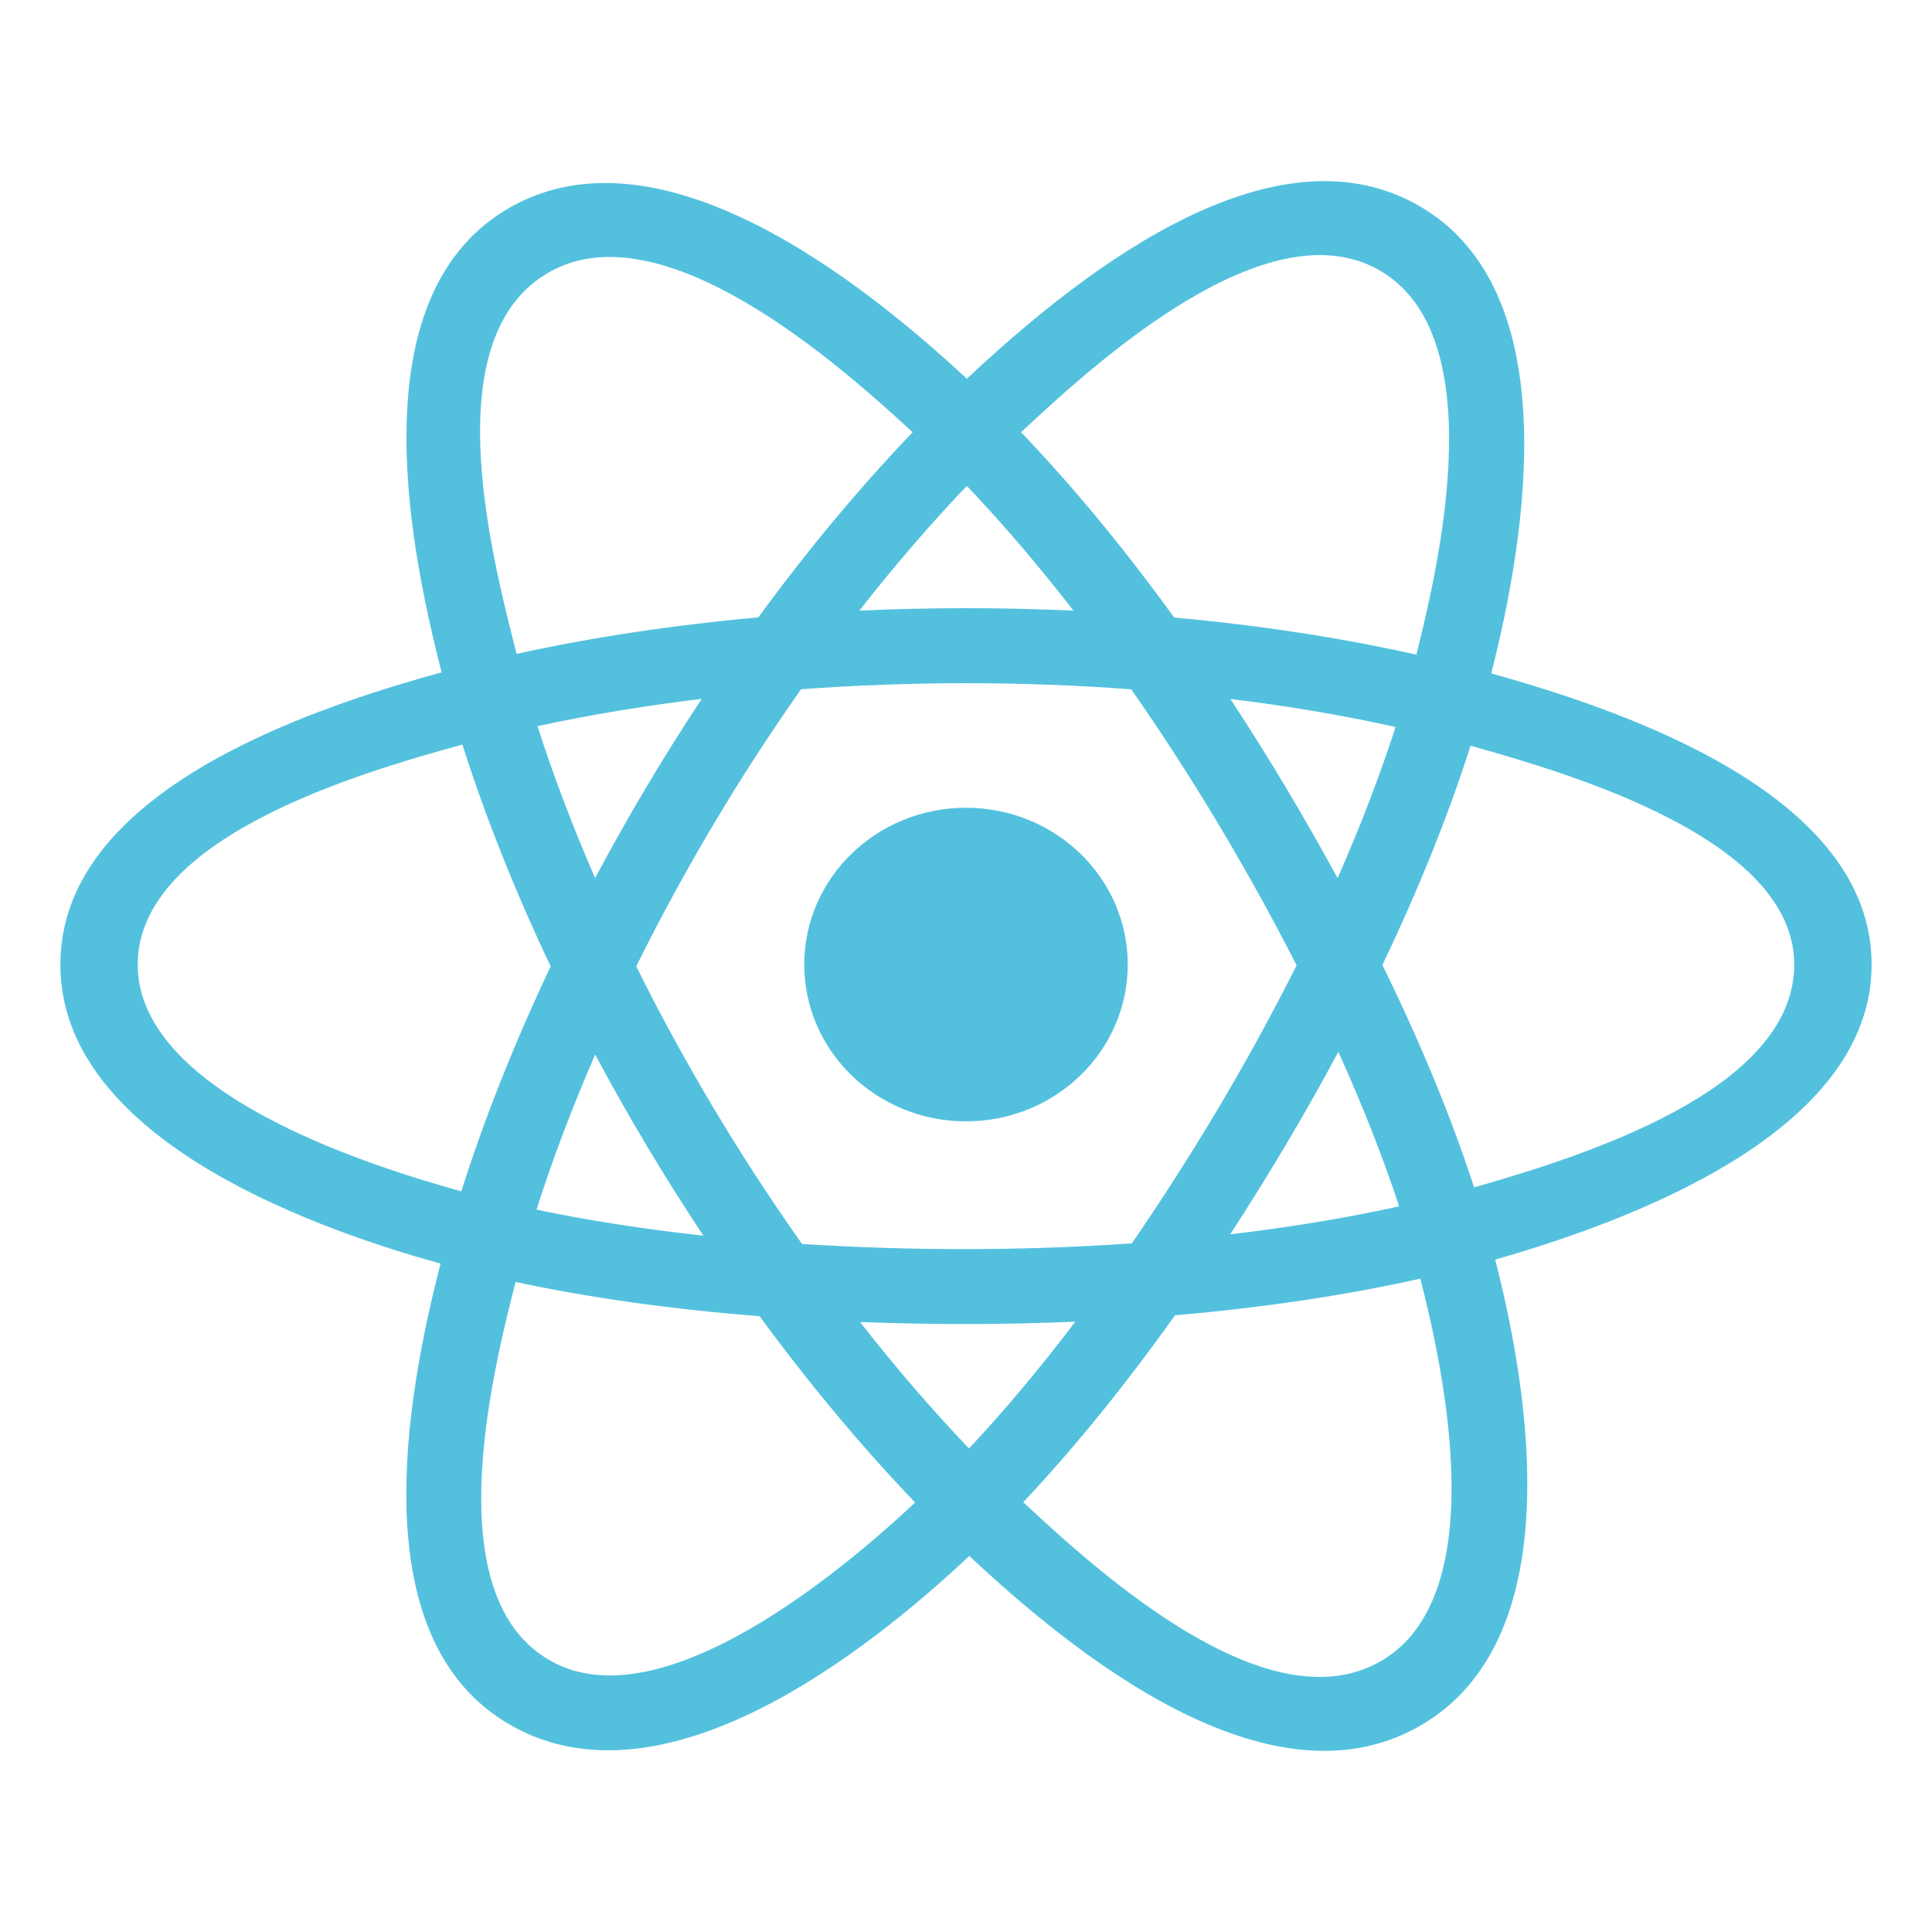
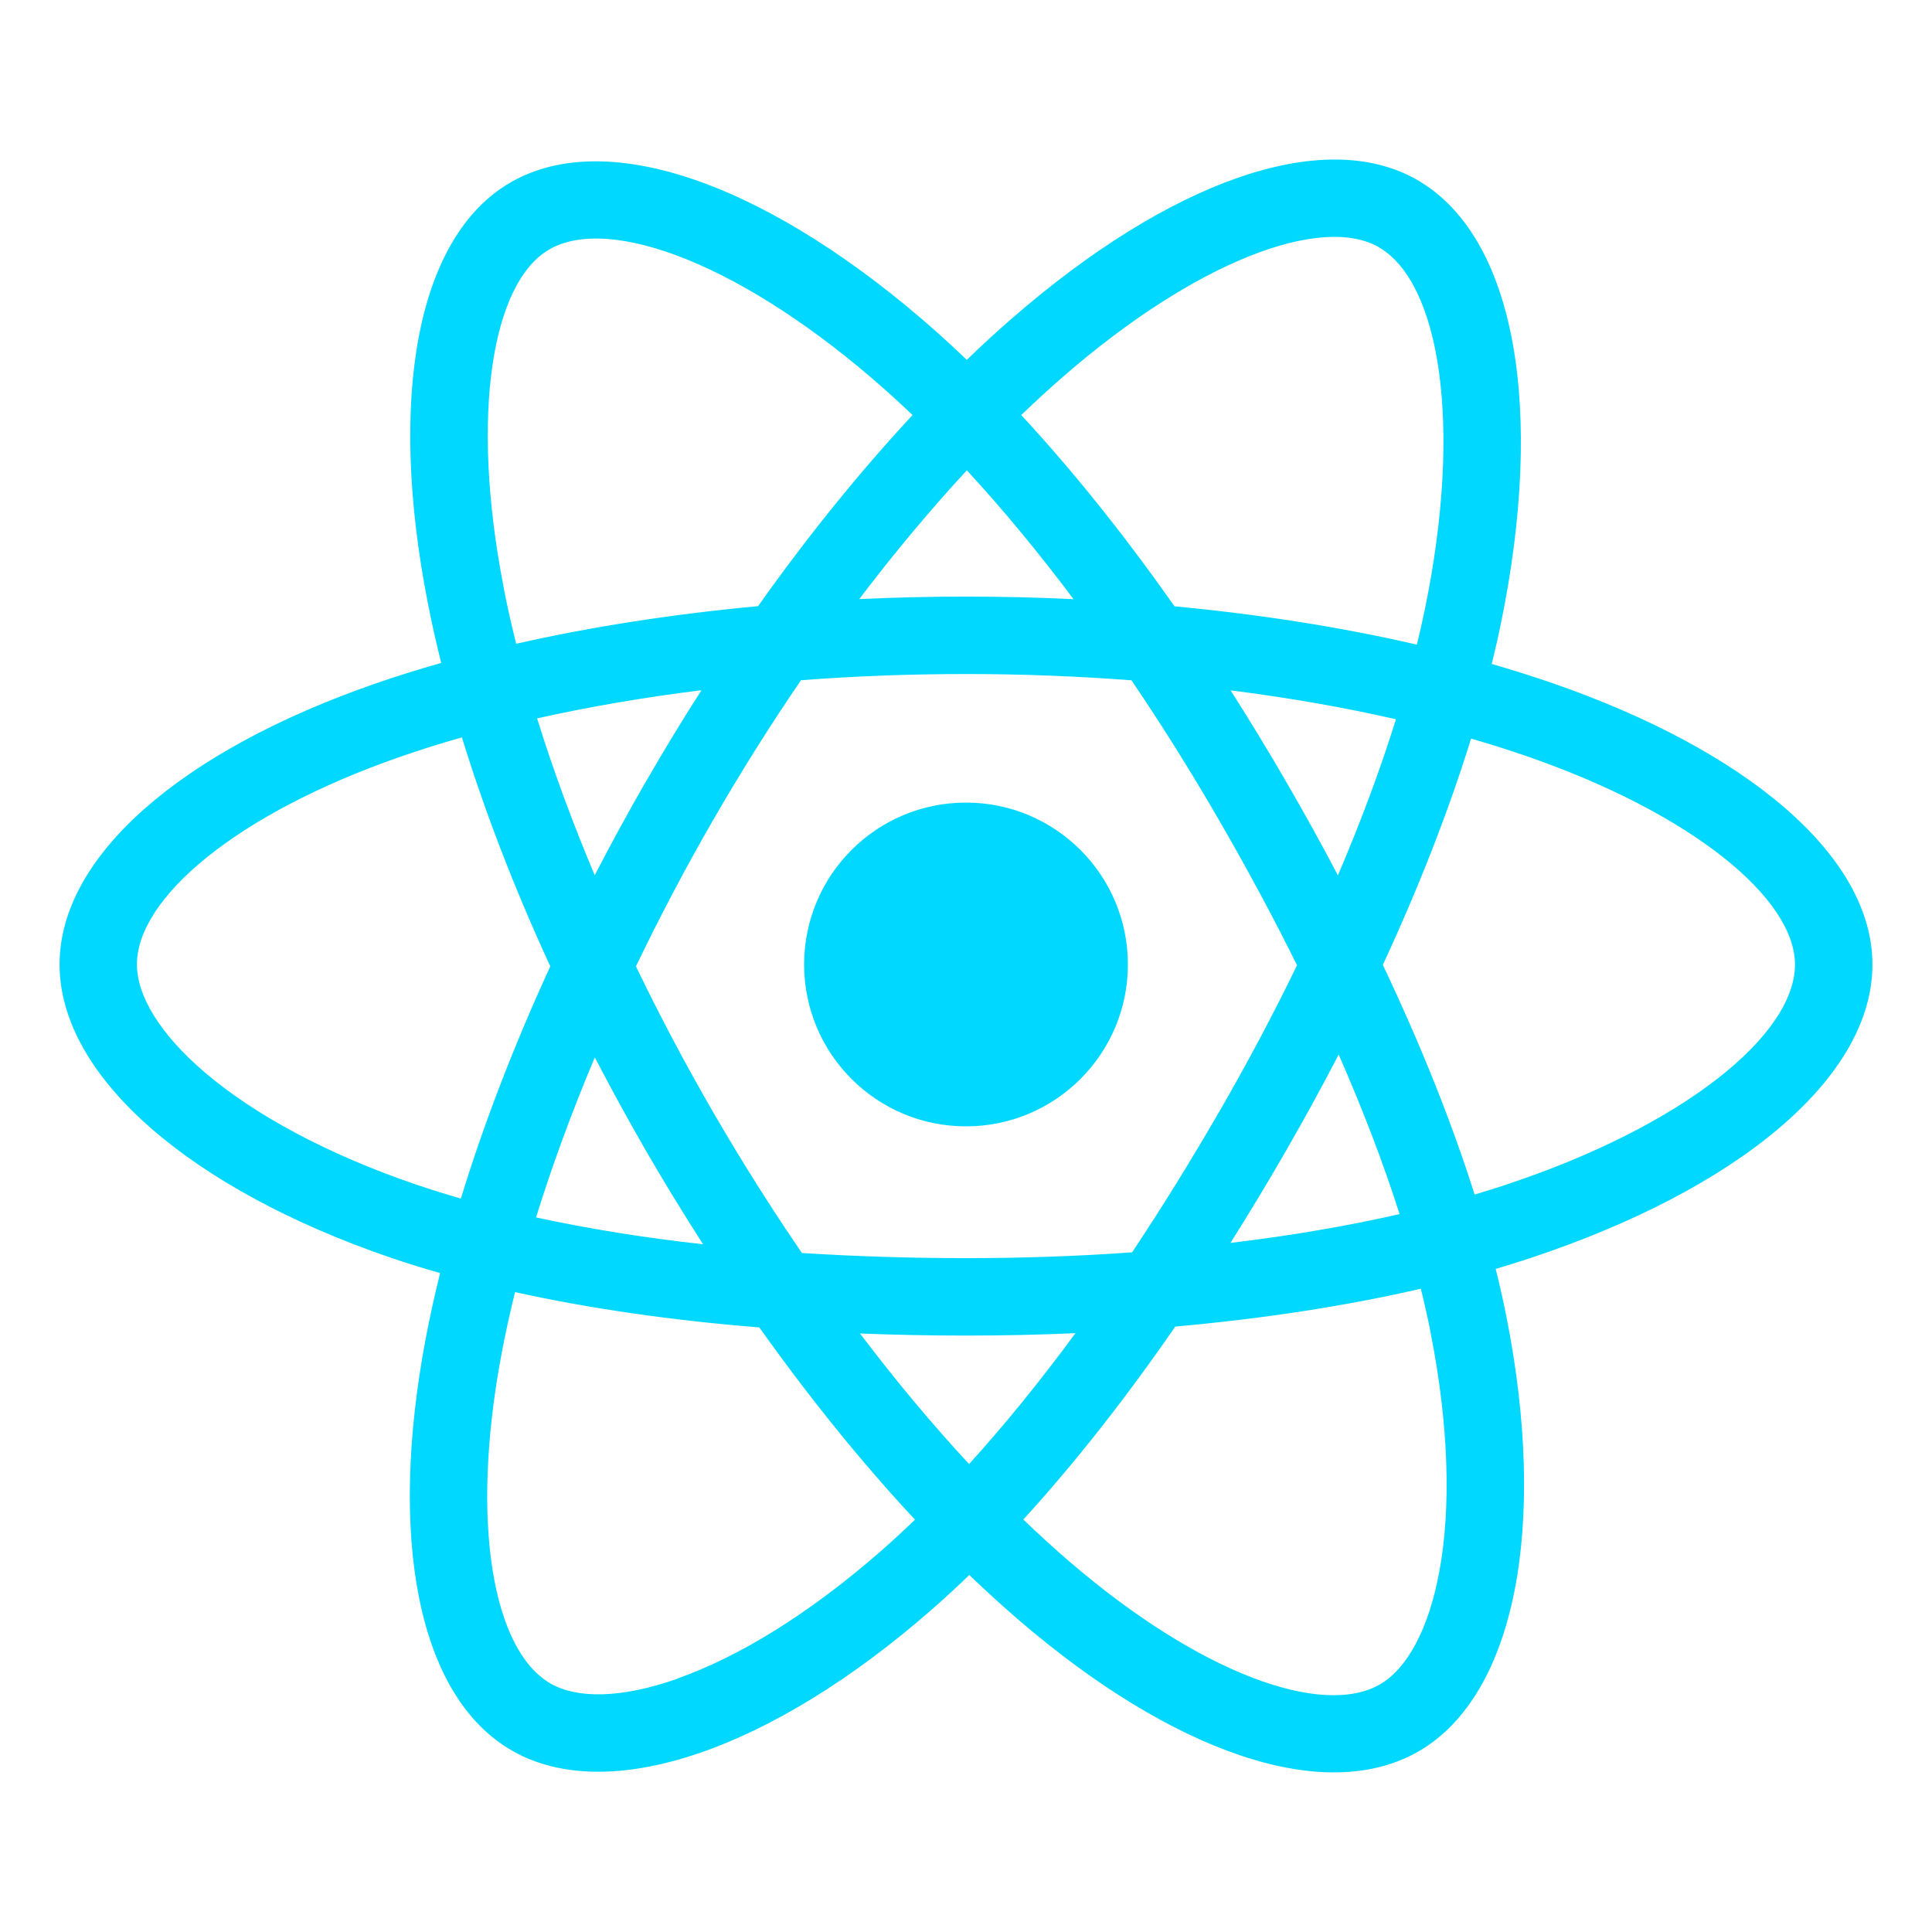
- <svg xmlns="http://www.w3.org/2000/svg" width="800px" height="800px" viewBox="0 0 32 32" fill="none">
-   <path d="M18.679 15.976C18.679 14.541 17.48 13.379 16 13.379C14.521 13.379 13.321 14.541 13.321 15.976C13.321 17.41 14.521 18.573 16 18.573C17.48 18.573 18.679 17.41 18.679 15.976Z" fill="#53C1DE" />
-   <path fill-rule="evenodd" clip-rule="evenodd" d="M24.7 11.154C25.266 8.925 25.977 4.791 23.47 3.39C20.975 1.995 17.728 4.668 16.014 6.273C14.304 4.684 10.966 2.022 8.462 3.428C5.968 4.828 6.737 8.893 7.315 11.136C4.988 11.776 1 13.156 1 15.976C1 18.787 4.984 20.289 7.297 20.929C6.717 23.184 5.986 27.191 8.483 28.588C10.997 29.993 14.325 27.395 16.055 25.772C17.781 27.386 20.997 30.002 23.492 28.601C25.996 27.196 25.344 23.118 24.765 20.863C27.007 20.221 31 18.752 31 15.976C31 13.184 26.99 11.792 24.7 11.154ZM24.416 19.667C24.037 18.502 23.524 17.262 22.897 15.982C23.495 14.732 23.988 13.509 24.357 12.351C26.036 12.823 29.718 13.901 29.718 15.976C29.718 18.07 26.185 19.159 24.416 19.667ZM22.85 27.526C20.988 28.571 18.222 26.07 16.948 24.881C17.793 23.984 18.638 22.942 19.462 21.785C20.913 21.66 22.283 21.456 23.526 21.178C23.933 22.773 24.72 26.476 22.85 27.526ZM9.124 27.511C7.261 26.47 8.113 22.895 8.54 21.233C9.768 21.497 11.129 21.686 12.582 21.801C13.412 22.933 14.282 23.974 15.158 24.886C14.075 25.901 10.995 28.557 9.124 27.511ZM2.281 15.976C2.281 13.874 5.942 12.803 7.659 12.333C8.035 13.517 8.527 14.754 9.121 16.006C8.519 17.277 8.02 18.534 7.641 19.732C6.004 19.278 2.281 18.079 2.281 15.976ZM9.104 4.504C10.973 3.454 13.875 6.01 15.116 7.16C14.244 8.068 13.383 9.101 12.56 10.226C11.149 10.353 9.799 10.557 8.557 10.83C8.091 9.021 7.236 5.552 9.104 4.504ZM20.379 11.577C21.337 11.694 22.254 11.85 23.115 12.041C22.856 12.844 22.534 13.684 22.154 14.545C21.604 13.533 21.014 12.542 20.379 11.577ZM16.014 8.048C16.605 8.669 17.197 9.362 17.78 10.114C16.599 10.06 15.415 10.06 14.234 10.114C14.817 9.368 15.414 8.676 16.014 8.048ZM9.857 14.544C9.483 13.686 9.164 12.842 8.903 12.027C9.759 11.842 10.672 11.69 11.623 11.575C10.987 12.537 10.397 13.528 9.857 14.544ZM11.65 20.466C10.668 20.359 9.741 20.215 8.886 20.035C9.15 19.206 9.477 18.343 9.858 17.467C10.406 18.493 11.005 19.494 11.65 20.466ZM16.05 23.991C15.442 23.356 14.836 22.653 14.245 21.897C15.433 21.942 16.623 21.942 17.811 21.891C17.227 22.661 16.637 23.365 16.05 23.991ZM22.167 17.422C22.568 18.308 22.906 19.166 23.174 19.981C22.304 20.173 21.365 20.328 20.376 20.444C21.015 19.461 21.615 18.454 22.167 17.422ZM18.747 20.594C16.93 20.72 15.102 20.719 13.284 20.604C12.251 19.142 11.331 17.603 10.538 16.006C11.328 14.412 12.24 12.876 13.268 11.416C15.088 11.283 16.918 11.282 18.737 11.417C19.756 12.877 20.668 14.409 21.476 15.988C20.677 17.581 19.759 19.12 18.747 20.594ZM22.83 4.467C24.701 5.513 23.868 9.227 23.459 10.843C22.215 10.564 20.863 10.357 19.448 10.228C18.624 9.09 17.77 8.055 16.912 7.159C18.169 5.984 20.978 3.431 22.83 4.467Z" fill="#53C1DE" />
+ <svg xmlns="http://www.w3.org/2000/svg" fill="none" viewBox="-0.5 -0.5 24 24" id="React--Streamline-Svg-Logos.svg" height="24" width="24">
+   <path fill="#00D8FF" d="M18.756 7.976c-0.234 -0.08 -0.476 -0.156 -0.725 -0.228 0.041 -0.167 0.079 -0.332 0.112 -0.494 0.549 -2.664 0.19 -4.81 -1.035 -5.517 -1.175 -0.678 -3.096 0.029 -5.037 1.718 -0.187 0.162 -0.374 0.334 -0.561 0.515 -0.125 -0.119 -0.249 -0.234 -0.373 -0.345 -2.034 -1.806 -4.072 -2.567 -5.296 -1.858 -1.174 0.679 -1.521 2.697 -1.027 5.222 0.048 0.244 0.103 0.493 0.167 0.746 -0.289 0.082 -0.567 0.169 -0.834 0.262C1.762 8.827 0.24 10.13 0.24 11.481c0 1.396 1.635 2.796 4.118 3.644 0.196 0.067 0.399 0.13 0.609 0.19 -0.068 0.274 -0.127 0.542 -0.177 0.804 -0.471 2.481 -0.103 4.451 1.067 5.126 1.209 0.697 3.238 -0.019 5.214 -1.747 0.156 -0.137 0.313 -0.281 0.47 -0.433 0.204 0.196 0.407 0.381 0.609 0.555 1.914 1.647 3.804 2.312 4.974 1.635 1.208 -0.699 1.6 -2.815 1.091 -5.39 -0.039 -0.197 -0.084 -0.397 -0.135 -0.602 0.143 -0.042 0.282 -0.086 0.419 -0.131C21.081 14.278 22.76 12.895 22.76 11.481c0 -1.356 -1.572 -2.668 -4.004 -3.505Zm-0.56 6.245c-0.123 0.041 -0.25 0.08 -0.378 0.118 -0.285 -0.902 -0.67 -1.862 -1.14 -2.853 0.449 -0.968 0.819 -1.915 1.096 -2.811 0.23 0.067 0.454 0.137 0.669 0.211 2.084 0.717 3.355 1.778 3.355 2.596 0 0.871 -1.373 2.001 -3.602 2.739Zm-0.925 1.833c0.225 1.138 0.258 2.168 0.108 2.972 -0.134 0.723 -0.404 1.205 -0.737 1.398 -0.71 0.411 -2.228 -0.123 -3.864 -1.532 -0.188 -0.161 -0.377 -0.334 -0.566 -0.516 0.635 -0.694 1.269 -1.501 1.888 -2.397 1.089 -0.097 2.117 -0.255 3.05 -0.47 0.046 0.185 0.087 0.367 0.122 0.545ZM7.917 20.353c-0.693 0.245 -1.246 0.252 -1.58 0.059 -0.71 -0.41 -1.006 -1.991 -0.603 -4.113 0.046 -0.243 0.101 -0.493 0.164 -0.748 0.923 0.204 1.944 0.351 3.035 0.439 0.623 0.877 1.276 1.683 1.933 2.388 -0.144 0.139 -0.287 0.271 -0.429 0.395 -0.874 0.764 -1.749 1.306 -2.521 1.578ZM4.669 14.215c-1.098 -0.375 -2.005 -0.863 -2.627 -1.395 -0.559 -0.478 -0.841 -0.953 -0.841 -1.339 0 -0.82 1.223 -1.866 3.262 -2.577 0.247 -0.086 0.506 -0.168 0.775 -0.244 0.282 0.917 0.651 1.875 1.098 2.844 -0.452 0.984 -0.827 1.957 -1.111 2.885 -0.192 -0.055 -0.377 -0.113 -0.556 -0.174Zm1.089 -7.412c-0.423 -2.163 -0.142 -3.795 0.565 -4.204 0.753 -0.436 2.419 0.186 4.175 1.745 0.112 0.1 0.225 0.204 0.338 0.312 -0.654 0.703 -1.301 1.502 -1.919 2.374 -1.059 0.098 -2.073 0.256 -3.005 0.467 -0.059 -0.236 -0.111 -0.467 -0.155 -0.694Zm9.714 2.399c-0.223 -0.385 -0.452 -0.761 -0.685 -1.126 0.719 0.091 1.407 0.211 2.054 0.359 -0.194 0.622 -0.436 1.272 -0.721 1.939 -0.204 -0.388 -0.42 -0.779 -0.648 -1.172ZM11.511 5.343c0.444 0.481 0.888 1.018 1.325 1.6 -0.44 -0.021 -0.886 -0.032 -1.336 -0.032 -0.445 0 -0.888 0.011 -1.326 0.031 0.438 -0.577 0.886 -1.113 1.336 -1.599Zm-3.987 3.865c-0.223 0.386 -0.435 0.775 -0.636 1.165 -0.28 -0.664 -0.52 -1.318 -0.716 -1.949 0.643 -0.144 1.328 -0.261 2.042 -0.35 -0.237 0.369 -0.467 0.748 -0.69 1.135Zm0.711 5.749c-0.738 -0.082 -1.433 -0.194 -2.076 -0.334 0.199 -0.642 0.444 -1.309 0.73 -1.988 0.202 0.389 0.415 0.778 0.638 1.165 0.228 0.394 0.465 0.78 0.707 1.157Zm3.303 2.73c-0.456 -0.492 -0.911 -1.036 -1.355 -1.622 0.431 0.017 0.871 0.026 1.318 0.026 0.459 0 0.913 -0.01 1.359 -0.03 -0.439 0.596 -0.881 1.141 -1.322 1.626Zm4.592 -5.086c0.301 0.686 0.555 1.35 0.756 1.981 -0.653 0.149 -1.358 0.269 -2.101 0.358 0.234 -0.37 0.465 -0.753 0.691 -1.146 0.229 -0.398 0.447 -0.796 0.653 -1.193Zm-1.487 0.713c-0.352 0.61 -0.713 1.193 -1.08 1.743 -0.668 0.048 -1.359 0.072 -2.062 0.072 -0.701 0 -1.383 -0.022 -2.039 -0.064 -0.382 -0.557 -0.751 -1.142 -1.101 -1.746 -0.349 -0.603 -0.67 -1.21 -0.961 -1.815 0.291 -0.606 0.611 -1.214 0.958 -1.816l-0 0c0.348 -0.603 0.714 -1.185 1.092 -1.738 0.67 -0.051 1.357 -0.077 2.051 -0.077 0.697 0 1.385 0.027 2.055 0.078 0.372 0.55 0.736 1.129 1.085 1.733 0.353 0.61 0.678 1.214 0.971 1.807 -0.292 0.603 -0.616 1.213 -0.968 1.823Zm1.985 -10.743c0.754 0.435 1.047 2.189 0.574 4.489 -0.03 0.147 -0.064 0.296 -0.101 0.448 -0.934 -0.216 -1.949 -0.376 -3.011 -0.476 -0.619 -0.881 -1.26 -1.682 -1.904 -2.376 0.173 -0.166 0.346 -0.325 0.518 -0.475 1.663 -1.447 3.217 -2.018 3.925 -1.61ZM11.5 9.47c1.111 0 2.011 0.9 2.011 2.011 0 1.111 -0.9 2.011 -2.011 2.011s-2.011 -0.9 -2.011 -2.011c0 -1.111 0.9 -2.011 2.011 -2.011Z" stroke-width="1" />
</svg>
